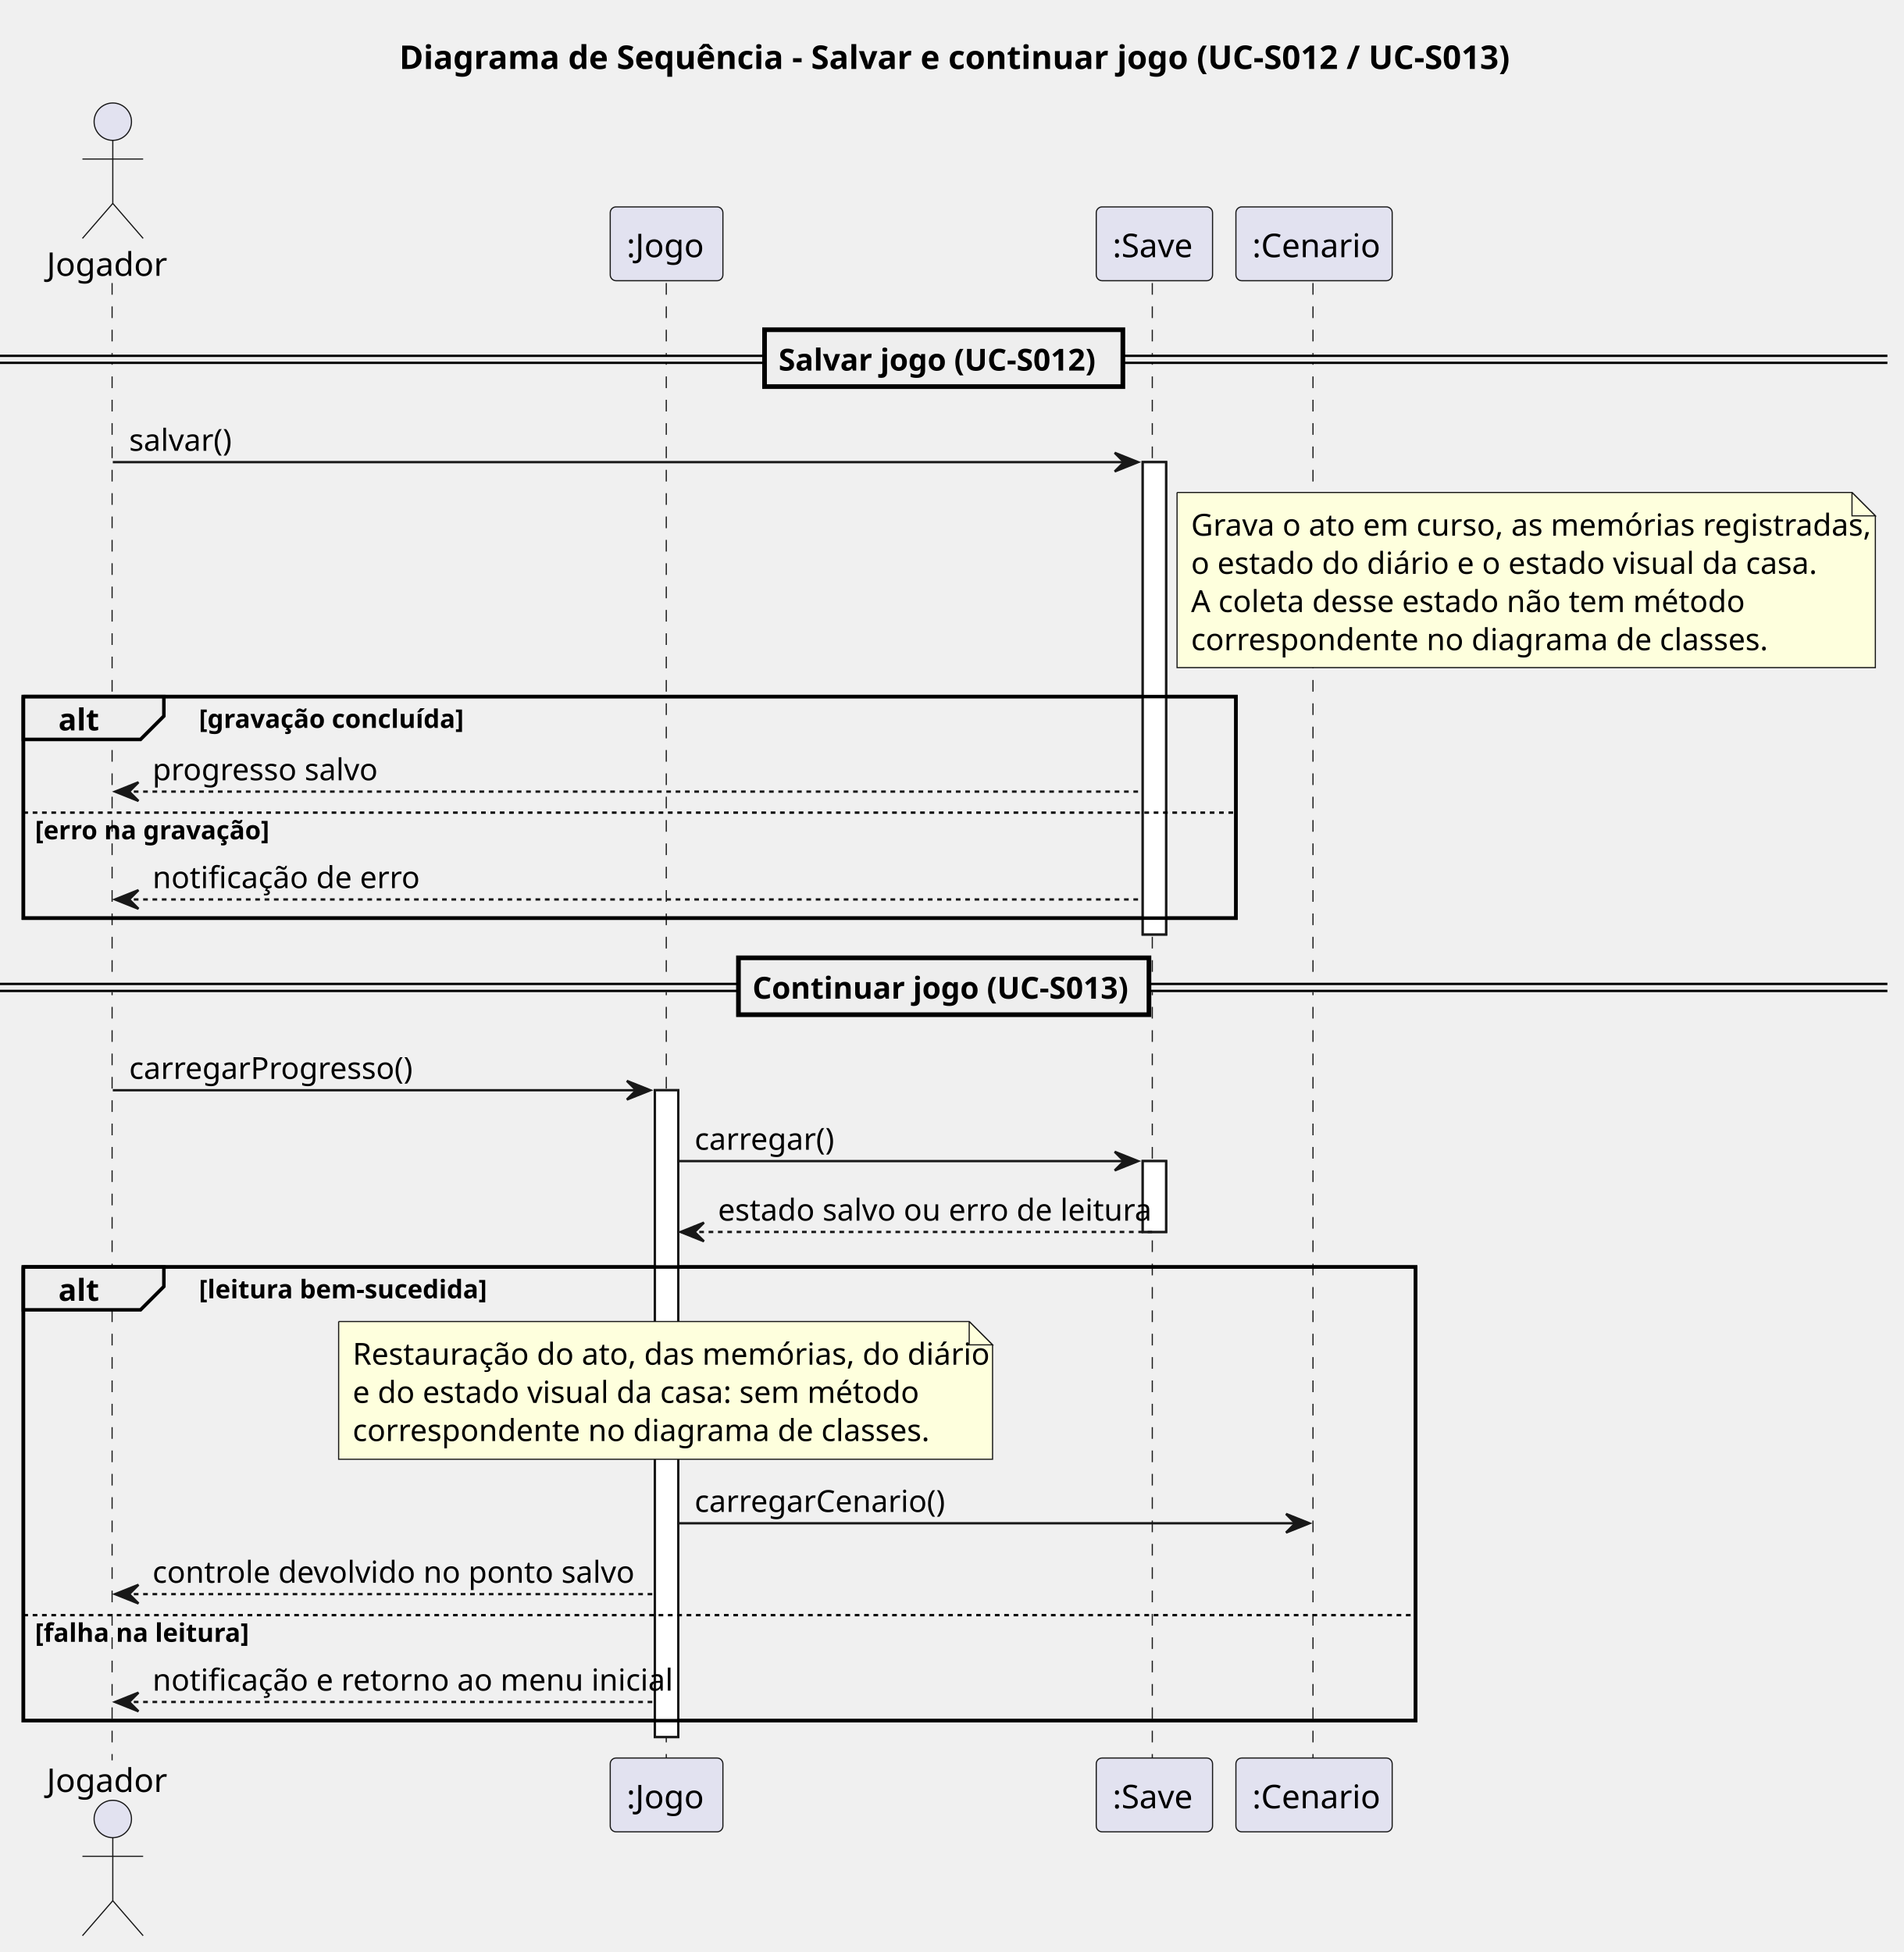
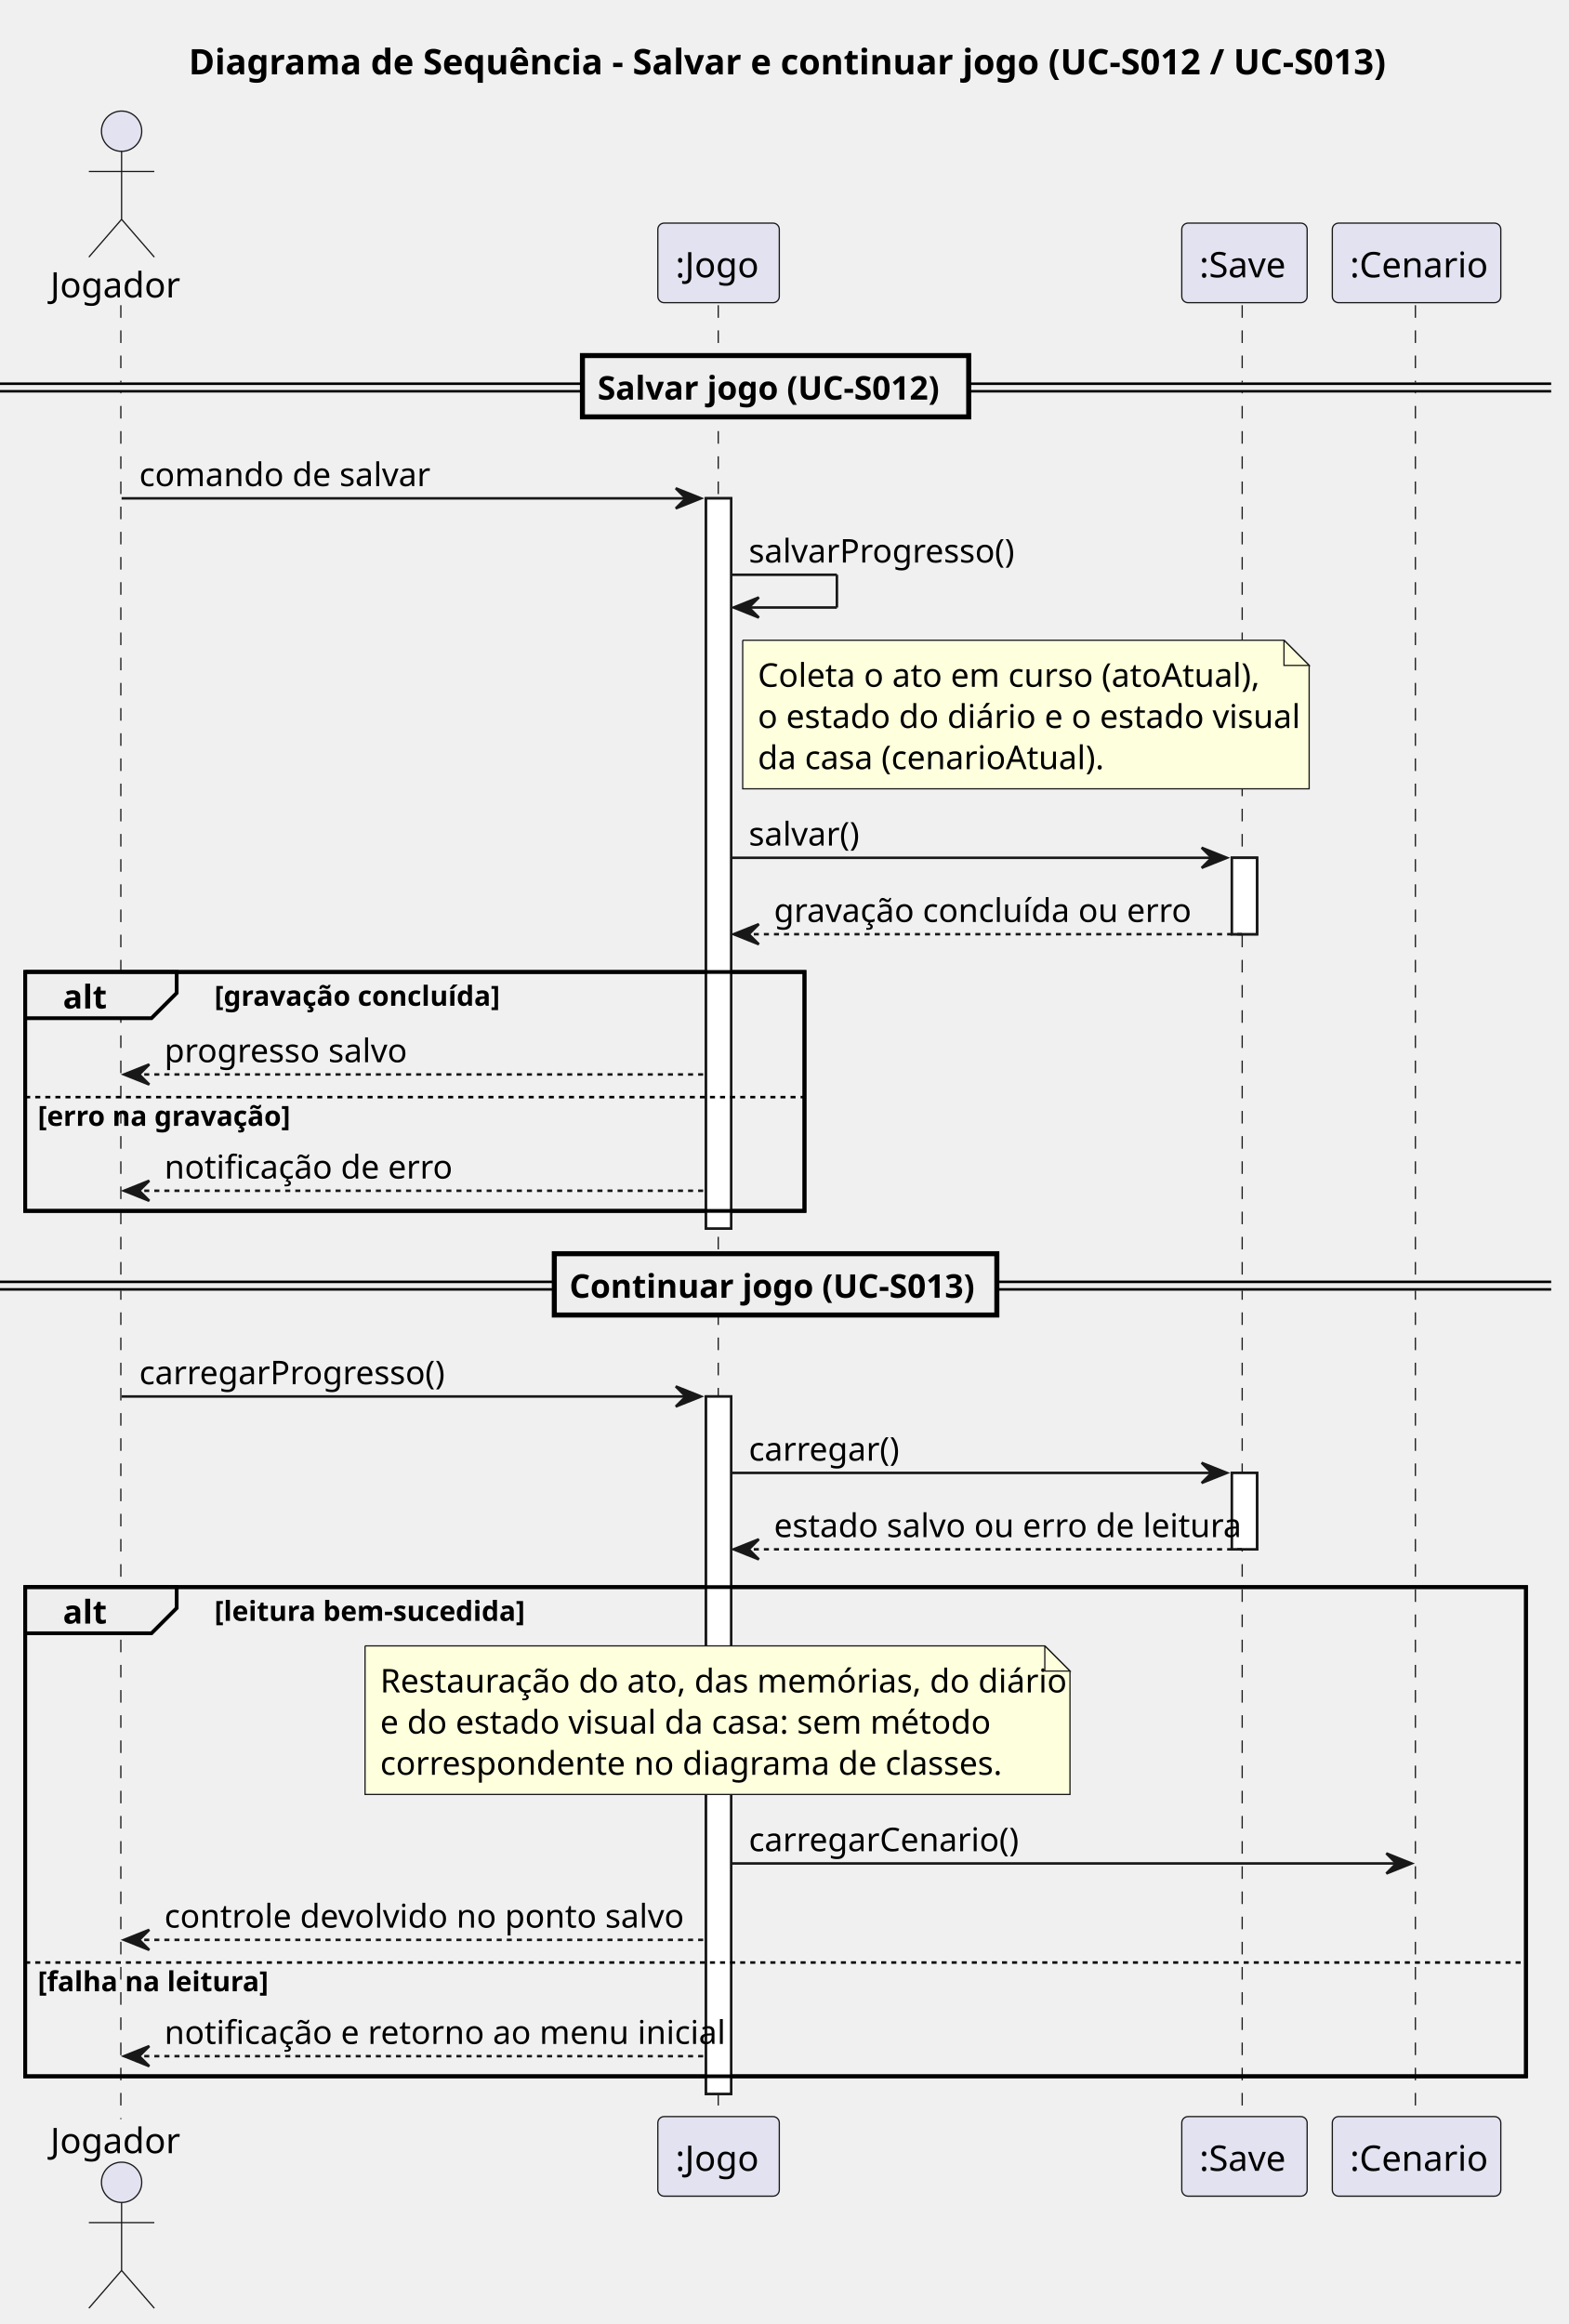
- <svg xmlns="http://www.w3.org/2000/svg" contentStyleType="text/css" data-diagram-type="SEQUENCE" height="836px" preserveAspectRatio="none" style="width:815px;height:836px;background:#FFFFFF;" version="1.1" viewBox="0 0 815 836" width="815px" zoomAndPan="magnify">
+ <svg xmlns="http://www.w3.org/2000/svg" contentStyleType="text/css" data-diagram-type="SEQUENCE" height="923px" preserveAspectRatio="none" style="width:623px;height:923px;background:#FFFFFF;" version="1.1" viewBox="0 0 623 923" width="623px" zoomAndPan="magnify">
  <defs />
  <g>
-     <text fill="#000000" font-family="sans-serif" font-size="14" font-weight="bold" lengthAdjust="spacing" textLength="465.247" x="170.957" y="29.533">Diagrama de Sequência - Salvar e continuar jogo (UC-S012 / UC-S013)</text>
+     <text fill="#000000" font-family="sans-serif" font-size="14" font-weight="bold" lengthAdjust="spacing" textLength="465.247" x="74.936" y="29.533">Diagrama de Sequência - Salvar e continuar jogo (UC-S012 / UC-S013)</text>
    <g>
-       <rect fill="#FFFFFF" height="277" style="stroke:#181818;stroke-width:1;" width="10" x="280.417" y="466.922" />
+       <rect fill="#FFFFFF" height="290" style="stroke:#181818;stroke-width:1;" width="10" x="280.417" y="197.922" />
    </g>
    <g>
-       <rect fill="#FFFFFF" height="202.297" style="stroke:#181818;stroke-width:1;" width="10" x="489.301" y="197.922" />
+       <rect fill="#FFFFFF" height="277" style="stroke:#181818;stroke-width:1;" width="10" x="280.417" y="554.625" />
    </g>
    <g>
-       <rect fill="#FFFFFF" height="30.352" style="stroke:#181818;stroke-width:1;" width="10" x="489.301" y="497.273" />
-     </g>
-     <rect fill="none" height="94.891" style="stroke:#000000;stroke-width:1.5;" width="519.201" x="10" y="298.328" />
-     <rect fill="none" height="194.297" style="stroke:#000000;stroke-width:1.5;" width="596.118" x="10" y="542.625" />
-     <g>
-       <rect fill="#000000" fill-opacity="0" height="632.703" width="8" x="44.296" y="121.219" />
-       <line style="stroke:#181818;stroke-width:0.5;stroke-dasharray:5.0,5.0;" x1="48" x2="48" y1="121.219" y2="753.922" />
+       <rect fill="#FFFFFF" height="30.352" style="stroke:#181818;stroke-width:1;" width="10" x="489.301" y="340.68" />
    </g>
    <g>
-       <rect fill="#000000" fill-opacity="0" height="632.703" width="8" x="281.417" y="121.219" />
-       <line style="stroke:#181818;stroke-width:0.5;stroke-dasharray:5.0,5.0;" x1="285.293" x2="285.293" y1="121.219" y2="753.922" />
+       <rect fill="#FFFFFF" height="30.352" style="stroke:#181818;stroke-width:1;" width="10" x="489.301" y="584.977" />
+     </g>
+     <rect fill="none" height="94.891" style="stroke:#000000;stroke-width:1.5;" width="309.541" x="10" y="386.031" />
+     <rect fill="none" height="194.297" style="stroke:#000000;stroke-width:1.5;" width="596.118" x="10" y="630.328" />
+     <g>
+       <rect fill="#000000" fill-opacity="0" height="720.406" width="8" x="44.296" y="121.219" />
+       <line style="stroke:#181818;stroke-width:0.5;stroke-dasharray:5.0,5.0;" x1="48" x2="48" y1="121.219" y2="841.625" />
    </g>
    <g>
-       <rect fill="#000000" fill-opacity="0" height="632.703" width="8" x="490.301" y="121.219" />
-       <line style="stroke:#181818;stroke-width:0.5;stroke-dasharray:5.0,5.0;" x1="493.401" x2="493.401" y1="121.219" y2="753.922" />
+       <rect fill="#000000" fill-opacity="0" height="720.406" width="8" x="281.417" y="121.219" />
+       <line style="stroke:#181818;stroke-width:0.5;stroke-dasharray:5.0,5.0;" x1="285.293" x2="285.293" y1="121.219" y2="841.625" />
    </g>
    <g>
-       <rect fill="#000000" fill-opacity="0" height="632.703" width="8" x="558.66" y="121.219" />
-       <line style="stroke:#181818;stroke-width:0.5;stroke-dasharray:5.0,5.0;" x1="562.201" x2="562.201" y1="121.219" y2="753.922" />
+       <rect fill="#000000" fill-opacity="0" height="720.406" width="8" x="490.301" y="121.219" />
+       <line style="stroke:#181818;stroke-width:0.5;stroke-dasharray:5.0,5.0;" x1="493.401" x2="493.401" y1="121.219" y2="841.625" />
+     </g>
+     <g>
+       <rect fill="#000000" fill-opacity="0" height="720.406" width="8" x="558.66" y="121.219" />
+       <line style="stroke:#181818;stroke-width:0.5;stroke-dasharray:5.0,5.0;" x1="562.201" x2="562.201" y1="121.219" y2="841.625" />
    </g>
    <g class="participant participant-head" data-participant="Jogador">
      <text fill="#000000" font-family="sans-serif" font-size="14" lengthAdjust="spacing" textLength="50.593" x="20" y="118.143">Jogador</text>
      <ellipse cx="48.296" cy="52.109" fill="#E2E2F0" rx="8" ry="8" style="stroke:#181818;stroke-width:0.5;" />
      <path d="M48.296,60.109 L48.296,87.109 M35.296,68.109 L61.296,68.109 M48.296,87.109 L35.296,102.109 M48.296,87.109 L61.296,102.109" fill="none" style="stroke:#181818;stroke-width:0.5;" />
    </g>
    <g class="participant participant-tail" data-participant="Jogador">
-       <text fill="#000000" font-family="sans-serif" font-size="14" lengthAdjust="spacing" textLength="50.593" x="20" y="767.455">Jogador</text>
-       <ellipse cx="48.296" cy="779.031" fill="#E2E2F0" rx="8" ry="8" style="stroke:#181818;stroke-width:0.5;" />
-       <path d="M48.296,787.031 L48.296,814.031 M35.296,795.031 L61.296,795.031 M48.296,814.031 L35.296,829.031 M48.296,814.031 L61.296,829.031" fill="none" style="stroke:#181818;stroke-width:0.5;" />
+       <text fill="#000000" font-family="sans-serif" font-size="14" lengthAdjust="spacing" textLength="50.593" x="20" y="855.158">Jogador</text>
+       <ellipse cx="48.296" cy="866.734" fill="#E2E2F0" rx="8" ry="8" style="stroke:#181818;stroke-width:0.5;" />
+       <path d="M48.296,874.734 L48.296,901.734 M35.296,882.734 L61.296,882.734 M48.296,901.734 L35.296,916.734 M48.296,901.734 L61.296,916.734" fill="none" style="stroke:#181818;stroke-width:0.5;" />
    </g>
    <g class="participant participant-head" data-participant="Jogo">
      <rect fill="#E2E2F0" height="31.609" rx="2.5" ry="2.5" style="stroke:#181818;stroke-width:0.5;" width="48.248" x="261.293" y="88.609" />
      <text fill="#000000" font-family="sans-serif" font-size="14" lengthAdjust="spacing" textLength="34.248" x="268.293" y="110.143">:Jogo</text>
    </g>
    <g class="participant participant-tail" data-participant="Jogo">
-       <rect fill="#E2E2F0" height="31.609" rx="2.5" ry="2.5" style="stroke:#181818;stroke-width:0.5;" width="48.248" x="261.293" y="752.922" />
-       <text fill="#000000" font-family="sans-serif" font-size="14" lengthAdjust="spacing" textLength="34.248" x="268.293" y="774.455">:Jogo</text>
+       <rect fill="#E2E2F0" height="31.609" rx="2.5" ry="2.5" style="stroke:#181818;stroke-width:0.5;" width="48.248" x="261.293" y="840.625" />
+       <text fill="#000000" font-family="sans-serif" font-size="14" lengthAdjust="spacing" textLength="34.248" x="268.293" y="862.158">:Jogo</text>
    </g>
    <g class="participant participant-head" data-participant="Save">
      <rect fill="#E2E2F0" height="31.609" rx="2.5" ry="2.5" style="stroke:#181818;stroke-width:0.5;" width="49.8" x="469.401" y="88.609" />
      <text fill="#000000" font-family="sans-serif" font-size="14" lengthAdjust="spacing" textLength="35.8" x="476.401" y="110.143">:Save</text>
    </g>
    <g class="participant participant-tail" data-participant="Save">
-       <rect fill="#E2E2F0" height="31.609" rx="2.5" ry="2.5" style="stroke:#181818;stroke-width:0.5;" width="49.8" x="469.401" y="752.922" />
-       <text fill="#000000" font-family="sans-serif" font-size="14" lengthAdjust="spacing" textLength="35.8" x="476.401" y="774.455">:Save</text>
+       <rect fill="#E2E2F0" height="31.609" rx="2.5" ry="2.5" style="stroke:#181818;stroke-width:0.5;" width="49.8" x="469.401" y="840.625" />
+       <text fill="#000000" font-family="sans-serif" font-size="14" lengthAdjust="spacing" textLength="35.8" x="476.401" y="862.158">:Save</text>
    </g>
    <g class="participant participant-head" data-participant="Cen">
      <rect fill="#E2E2F0" height="31.609" rx="2.5" ry="2.5" style="stroke:#181818;stroke-width:0.5;" width="66.917" x="529.201" y="88.609" />
      <text fill="#000000" font-family="sans-serif" font-size="14" lengthAdjust="spacing" textLength="52.917" x="536.201" y="110.143">:Cenario</text>
    </g>
    <g class="participant participant-tail" data-participant="Cen">
-       <rect fill="#E2E2F0" height="31.609" rx="2.5" ry="2.5" style="stroke:#181818;stroke-width:0.5;" width="66.917" x="529.201" y="752.922" />
-       <text fill="#000000" font-family="sans-serif" font-size="14" lengthAdjust="spacing" textLength="52.917" x="536.201" y="774.455">:Cenario</text>
+       <rect fill="#E2E2F0" height="31.609" rx="2.5" ry="2.5" style="stroke:#181818;stroke-width:0.5;" width="66.917" x="529.201" y="840.625" />
+       <text fill="#000000" font-family="sans-serif" font-size="14" lengthAdjust="spacing" textLength="52.917" x="536.201" y="862.158">:Cenario</text>
    </g>
    <g>
-       <rect fill="#FFFFFF" height="277" style="stroke:#181818;stroke-width:1;" width="10" x="280.417" y="466.922" />
+       <rect fill="#FFFFFF" height="290" style="stroke:#181818;stroke-width:1;" width="10" x="280.417" y="197.922" />
    </g>
    <g>
-       <rect fill="#FFFFFF" height="202.297" style="stroke:#181818;stroke-width:1;" width="10" x="489.301" y="197.922" />
+       <rect fill="#FFFFFF" height="277" style="stroke:#181818;stroke-width:1;" width="10" x="280.417" y="554.625" />
    </g>
    <g>
-       <rect fill="#FFFFFF" height="30.352" style="stroke:#181818;stroke-width:1;" width="10" x="489.301" y="497.273" />
+       <rect fill="#FFFFFF" height="30.352" style="stroke:#181818;stroke-width:1;" width="10" x="489.301" y="340.68" />
    </g>
-     <rect fill="#EEEEEE" height="3" style="stroke:#EEEEEE;stroke-width:1;" width="808.161" x="0" y="152.394" />
-     <line style="stroke:#000000;stroke-width:1;" x1="0" x2="808.161" y1="152.394" y2="152.394" />
-     <line style="stroke:#000000;stroke-width:1;" x1="0" x2="808.161" y1="155.394" y2="155.394" />
-     <rect fill="#EEEEEE" height="24.352" style="stroke:#000000;stroke-width:2;" width="153.426" x="327.367" y="141.219" />
-     <text fill="#000000" font-family="sans-serif" font-size="13" font-weight="bold" lengthAdjust="spacing" textLength="135.815" x="333.367" y="158.714">Salvar jogo (UC-S012)</text>
-     <g class="message" data-participant-1="Jogador" data-participant-2="Save">
-       <polygon fill="#181818" points="477.301,193.922,487.301,197.922,477.301,201.922,481.301,197.922" style="stroke:#181818;stroke-width:1;" />
-       <line style="stroke:#181818;stroke-width:1;" x1="48.296" x2="483.301" y1="197.922" y2="197.922" />
-       <text fill="#000000" font-family="sans-serif" font-size="13" lengthAdjust="spacing" textLength="43.335" x="55.296" y="193.065">salvar()</text>
+     <g>
+       <rect fill="#FFFFFF" height="30.352" style="stroke:#181818;stroke-width:1;" width="10" x="489.301" y="584.977" />
    </g>
-     <path d="M504,210.922 L504,285.922 L803,285.922 L803,220.922 L793,210.922 L504,210.922" fill="#FEFFDD" style="stroke:#181818;stroke-width:0.5;" />
-     <path d="M793,210.922 L793,220.922 L803,220.922 L793,210.922" fill="#FEFFDD" style="stroke:#181818;stroke-width:0.5;" />
-     <text fill="#000000" font-family="sans-serif" font-size="13" lengthAdjust="spacing" textLength="278.161" x="510" y="229.417">Grava o ato em curso, as memórias registradas,</text>
-     <text fill="#000000" font-family="sans-serif" font-size="13" lengthAdjust="spacing" textLength="257.283" x="510" y="245.769">o estado do diário e o estado visual da casa.</text>
-     <text fill="#000000" font-family="sans-serif" font-size="13" lengthAdjust="spacing" textLength="225.475" x="510" y="262.12">A coleta desse estado não tem método</text>
-     <text fill="#000000" font-family="sans-serif" font-size="13" lengthAdjust="spacing" textLength="234.863" x="510" y="278.472">correspondente no diagrama de classes.</text>
-     <path d="M10,298.328 L70.171,298.328 L70.171,306.68 L60.171,316.68 L10,316.68 L10,298.328" fill="#EEEEEE" style="stroke:#000000;stroke-width:1.5;" />
-     <rect fill="none" height="94.891" style="stroke:#000000;stroke-width:1.5;" width="519.201" x="10" y="298.328" />
-     <text fill="#000000" font-family="sans-serif" font-size="13" font-weight="bold" lengthAdjust="spacing" textLength="15.171" x="25" y="312.823">alt</text>
-     <text fill="#000000" font-family="sans-serif" font-size="11" font-weight="bold" lengthAdjust="spacing" textLength="110.032" x="85.171" y="311.747">[gravação concluída]</text>
-     <g class="message" data-participant-1="Save" data-participant-2="Jogador">
-       <polygon fill="#181818" points="59.296,335.031,49.296,339.031,59.296,343.031,55.296,339.031" style="stroke:#181818;stroke-width:1;" />
-       <line style="stroke:#181818;stroke-width:1;stroke-dasharray:2.0,2.0;" x1="53.296" x2="488.301" y1="339.031" y2="339.031" />
-       <text fill="#000000" font-family="sans-serif" font-size="13" lengthAdjust="spacing" textLength="91.768" x="65.296" y="334.175">progresso salvo</text>
+     <rect fill="#EEEEEE" height="3" style="stroke:#EEEEEE;stroke-width:1;" width="616.118" x="0" y="152.394" />
+     <line style="stroke:#000000;stroke-width:1;" x1="0" x2="616.118" y1="152.394" y2="152.394" />
+     <line style="stroke:#000000;stroke-width:1;" x1="0" x2="616.118" y1="155.394" y2="155.394" />
+     <rect fill="#EEEEEE" height="24.352" style="stroke:#000000;stroke-width:2;" width="153.426" x="231.346" y="141.219" />
+     <text fill="#000000" font-family="sans-serif" font-size="13" font-weight="bold" lengthAdjust="spacing" textLength="135.815" x="237.346" y="158.714">Salvar jogo (UC-S012)</text>
+     <g class="message" data-participant-1="Jogador" data-participant-2="Jogo">
+       <polygon fill="#181818" points="268.417,193.922,278.417,197.922,268.417,201.922,272.417,197.922" style="stroke:#181818;stroke-width:1;" />
+       <line style="stroke:#181818;stroke-width:1;" x1="48.296" x2="274.417" y1="197.922" y2="197.922" />
+       <text fill="#000000" font-family="sans-serif" font-size="13" lengthAdjust="spacing" textLength="109.84" x="55.296" y="193.065">comando de salvar</text>
    </g>
-     <line style="stroke:#000000;stroke-width:1;stroke-dasharray:2.0,2.0;" x1="10" x2="529.201" y1="348.031" y2="348.031" />
-     <text fill="#000000" font-family="sans-serif" font-size="11" font-weight="bold" lengthAdjust="spacing" textLength="95.981" x="15" y="359.45">[erro na gravação]</text>
-     <g class="message" data-participant-1="Save" data-participant-2="Jogador">
-       <polygon fill="#181818" points="59.296,381.219,49.296,385.219,59.296,389.219,55.296,385.219" style="stroke:#181818;stroke-width:1;" />
-       <line style="stroke:#181818;stroke-width:1;stroke-dasharray:2.0,2.0;" x1="53.296" x2="488.301" y1="385.219" y2="385.219" />
-       <text fill="#000000" font-family="sans-serif" font-size="13" lengthAdjust="spacing" textLength="106.952" x="65.296" y="380.362">notificação de erro</text>
+     <g class="message" data-participant-1="Jogo" data-participant-2="Jogo">
+       <line style="stroke:#181818;stroke-width:1;" x1="290.417" x2="332.417" y1="228.273" y2="228.273" />
+       <line style="stroke:#181818;stroke-width:1;" x1="332.417" x2="332.417" y1="228.273" y2="241.273" />
+       <line style="stroke:#181818;stroke-width:1;" x1="291.417" x2="332.417" y1="241.273" y2="241.273" />
+       <polygon fill="#181818" points="301.417,237.273,291.417,241.273,301.417,245.273,297.417,241.273" style="stroke:#181818;stroke-width:1;" />
+       <text fill="#000000" font-family="sans-serif" font-size="13" lengthAdjust="spacing" textLength="102.585" x="297.417" y="223.417">salvarProgresso()</text>
    </g>
-     <rect fill="#EEEEEE" height="3" style="stroke:#EEEEEE;stroke-width:1;" width="808.161" x="0" y="421.394" />
-     <line style="stroke:#000000;stroke-width:1;" x1="0" x2="808.161" y1="421.394" y2="421.394" />
-     <line style="stroke:#000000;stroke-width:1;" x1="0" x2="808.161" y1="424.394" y2="424.394" />
-     <rect fill="#EEEEEE" height="24.352" style="stroke:#000000;stroke-width:2;" width="175.776" x="316.192" y="410.219" />
-     <text fill="#000000" font-family="sans-serif" font-size="13" font-weight="bold" lengthAdjust="spacing" textLength="158.165" x="322.192" y="427.714">Continuar jogo (UC-S013)</text>
+     <path d="M295,254.273 L295,313.273 L520,313.273 L520,264.273 L510,254.273 L295,254.273" fill="#FEFFDD" style="stroke:#181818;stroke-width:0.5;" />
+     <path d="M510,254.273 L510,264.273 L520,264.273 L510,254.273" fill="#FEFFDD" style="stroke:#181818;stroke-width:0.5;" />
+     <text fill="#000000" font-family="sans-serif" font-size="13" lengthAdjust="spacing" textLength="190.76" x="301" y="272.769">Coleta o ato em curso (atoAtual),</text>
+     <text fill="#000000" font-family="sans-serif" font-size="13" lengthAdjust="spacing" textLength="204.528" x="301" y="289.12">o estado do diário e o estado visual</text>
+     <text fill="#000000" font-family="sans-serif" font-size="13" lengthAdjust="spacing" textLength="133.682" x="301" y="305.472">da casa (cenarioAtual).</text>
+     <g class="message" data-participant-1="Jogo" data-participant-2="Save">
+       <polygon fill="#181818" points="477.301,336.68,487.301,340.68,477.301,344.68,481.301,340.68" style="stroke:#181818;stroke-width:1;" />
+       <line style="stroke:#181818;stroke-width:1;" x1="290.417" x2="483.301" y1="340.68" y2="340.68" />
+       <text fill="#000000" font-family="sans-serif" font-size="13" lengthAdjust="spacing" textLength="43.335" x="297.417" y="335.823">salvar()</text>
+     </g>
+     <g class="message" data-participant-1="Save" data-participant-2="Jogo">
+       <polygon fill="#181818" points="301.417,367.031,291.417,371.031,301.417,375.031,297.417,371.031" style="stroke:#181818;stroke-width:1;" />
+       <line style="stroke:#181818;stroke-width:1;stroke-dasharray:2.0,2.0;" x1="295.417" x2="493.301" y1="371.031" y2="371.031" />
+       <text fill="#000000" font-family="sans-serif" font-size="13" lengthAdjust="spacing" textLength="157.542" x="307.417" y="366.175">gravação concluída ou erro</text>
+     </g>
+     <path d="M10,386.031 L70.171,386.031 L70.171,394.383 L60.171,404.383 L10,404.383 L10,386.031" fill="#EEEEEE" style="stroke:#000000;stroke-width:1.5;" />
+     <rect fill="none" height="94.891" style="stroke:#000000;stroke-width:1.5;" width="309.541" x="10" y="386.031" />
+     <text fill="#000000" font-family="sans-serif" font-size="13" font-weight="bold" lengthAdjust="spacing" textLength="15.171" x="25" y="400.526">alt</text>
+     <text fill="#000000" font-family="sans-serif" font-size="11" font-weight="bold" lengthAdjust="spacing" textLength="110.032" x="85.171" y="399.45">[gravação concluída]</text>
+     <g class="message" data-participant-1="Jogo" data-participant-2="Jogador">
+       <polygon fill="#181818" points="59.296,422.734,49.296,426.734,59.296,430.734,55.296,426.734" style="stroke:#181818;stroke-width:1;" />
+       <line style="stroke:#181818;stroke-width:1;stroke-dasharray:2.0,2.0;" x1="53.296" x2="279.417" y1="426.734" y2="426.734" />
+       <text fill="#000000" font-family="sans-serif" font-size="13" lengthAdjust="spacing" textLength="91.768" x="65.296" y="421.878">progresso salvo</text>
+     </g>
+     <line style="stroke:#000000;stroke-width:1;stroke-dasharray:2.0,2.0;" x1="10" x2="319.541" y1="435.734" y2="435.734" />
+     <text fill="#000000" font-family="sans-serif" font-size="11" font-weight="bold" lengthAdjust="spacing" textLength="95.981" x="15" y="447.153">[erro na gravação]</text>
+     <g class="message" data-participant-1="Jogo" data-participant-2="Jogador">
+       <polygon fill="#181818" points="59.296,468.922,49.296,472.922,59.296,476.922,55.296,472.922" style="stroke:#181818;stroke-width:1;" />
+       <line style="stroke:#181818;stroke-width:1;stroke-dasharray:2.0,2.0;" x1="53.296" x2="279.417" y1="472.922" y2="472.922" />
+       <text fill="#000000" font-family="sans-serif" font-size="13" lengthAdjust="spacing" textLength="106.952" x="65.296" y="468.065">notificação de erro</text>
+     </g>
+     <rect fill="#EEEEEE" height="3" style="stroke:#EEEEEE;stroke-width:1;" width="616.118" x="0" y="509.098" />
+     <line style="stroke:#000000;stroke-width:1;" x1="0" x2="616.118" y1="509.098" y2="509.098" />
+     <line style="stroke:#000000;stroke-width:1;" x1="0" x2="616.118" y1="512.098" y2="512.098" />
+     <rect fill="#EEEEEE" height="24.352" style="stroke:#000000;stroke-width:2;" width="175.776" x="220.171" y="497.922" />
+     <text fill="#000000" font-family="sans-serif" font-size="13" font-weight="bold" lengthAdjust="spacing" textLength="158.165" x="226.171" y="515.417">Continuar jogo (UC-S013)</text>
    <g class="message" data-participant-1="Jogador" data-participant-2="Jogo">
-       <polygon fill="#181818" points="268.417,462.922,278.417,466.922,268.417,470.922,272.417,466.922" style="stroke:#181818;stroke-width:1;" />
-       <line style="stroke:#181818;stroke-width:1;" x1="48.296" x2="274.417" y1="466.922" y2="466.922" />
-       <text fill="#000000" font-family="sans-serif" font-size="13" lengthAdjust="spacing" textLength="116.314" x="55.296" y="462.065">carregarProgresso()</text>
+       <polygon fill="#181818" points="268.417,550.625,278.417,554.625,268.417,558.625,272.417,554.625" style="stroke:#181818;stroke-width:1;" />
+       <line style="stroke:#181818;stroke-width:1;" x1="48.296" x2="274.417" y1="554.625" y2="554.625" />
+       <text fill="#000000" font-family="sans-serif" font-size="13" lengthAdjust="spacing" textLength="116.314" x="55.296" y="549.769">carregarProgresso()</text>
    </g>
    <g class="message" data-participant-1="Jogo" data-participant-2="Save">
-       <polygon fill="#181818" points="477.301,493.273,487.301,497.273,477.301,501.273,481.301,497.273" style="stroke:#181818;stroke-width:1;" />
-       <line style="stroke:#181818;stroke-width:1;" x1="290.417" x2="483.301" y1="497.273" y2="497.273" />
-       <text fill="#000000" font-family="sans-serif" font-size="13" lengthAdjust="spacing" textLength="57.065" x="297.417" y="492.417">carregar()</text>
+       <polygon fill="#181818" points="477.301,580.977,487.301,584.977,477.301,588.977,481.301,584.977" style="stroke:#181818;stroke-width:1;" />
+       <line style="stroke:#181818;stroke-width:1;" x1="290.417" x2="483.301" y1="584.977" y2="584.977" />
+       <text fill="#000000" font-family="sans-serif" font-size="13" lengthAdjust="spacing" textLength="57.065" x="297.417" y="580.12">carregar()</text>
    </g>
    <g class="message" data-participant-1="Save" data-participant-2="Jogo">
-       <polygon fill="#181818" points="301.417,523.625,291.417,527.625,301.417,531.625,297.417,527.625" style="stroke:#181818;stroke-width:1;" />
-       <line style="stroke:#181818;stroke-width:1;stroke-dasharray:2.0,2.0;" x1="295.417" x2="493.301" y1="527.625" y2="527.625" />
-       <text fill="#000000" font-family="sans-serif" font-size="13" lengthAdjust="spacing" textLength="174.884" x="307.417" y="522.769">estado salvo ou erro de leitura</text>
+       <polygon fill="#181818" points="301.417,611.328,291.417,615.328,301.417,619.328,297.417,615.328" style="stroke:#181818;stroke-width:1;" />
+       <line style="stroke:#181818;stroke-width:1;stroke-dasharray:2.0,2.0;" x1="295.417" x2="493.301" y1="615.328" y2="615.328" />
+       <text fill="#000000" font-family="sans-serif" font-size="13" lengthAdjust="spacing" textLength="174.884" x="307.417" y="610.472">estado salvo ou erro de leitura</text>
    </g>
-     <path d="M10,542.625 L70.171,542.625 L70.171,550.977 L60.171,560.977 L10,560.977 L10,542.625" fill="#EEEEEE" style="stroke:#000000;stroke-width:1.5;" />
-     <rect fill="none" height="194.297" style="stroke:#000000;stroke-width:1.5;" width="596.118" x="10" y="542.625" />
-     <text fill="#000000" font-family="sans-serif" font-size="13" font-weight="bold" lengthAdjust="spacing" textLength="15.171" x="25" y="557.12">alt</text>
-     <text fill="#000000" font-family="sans-serif" font-size="11" font-weight="bold" lengthAdjust="spacing" textLength="117.358" x="85.171" y="556.044">[leitura bem-sucedida]</text>
-     <path d="M145,565.977 L145,624.977 L425,624.977 L425,575.977 L415,565.977 L145,565.977" fill="#FEFFDD" style="stroke:#181818;stroke-width:0.5;" />
-     <path d="M415,565.977 L415,575.977 L425,575.977 L415,565.977" fill="#FEFFDD" style="stroke:#181818;stroke-width:0.5;" />
-     <text fill="#000000" font-family="sans-serif" font-size="13" lengthAdjust="spacing" textLength="259.416" x="151" y="584.472">Restauração do ato, das memórias, do diário</text>
-     <text fill="#000000" font-family="sans-serif" font-size="13" lengthAdjust="spacing" textLength="232.692" x="151" y="600.823">e do estado visual da casa: sem método</text>
-     <text fill="#000000" font-family="sans-serif" font-size="13" lengthAdjust="spacing" textLength="234.863" x="151" y="617.175">correspondente no diagrama de classes.</text>
+     <path d="M10,630.328 L70.171,630.328 L70.171,638.68 L60.171,648.68 L10,648.68 L10,630.328" fill="#EEEEEE" style="stroke:#000000;stroke-width:1.5;" />
+     <rect fill="none" height="194.297" style="stroke:#000000;stroke-width:1.5;" width="596.118" x="10" y="630.328" />
+     <text fill="#000000" font-family="sans-serif" font-size="13" font-weight="bold" lengthAdjust="spacing" textLength="15.171" x="25" y="644.823">alt</text>
+     <text fill="#000000" font-family="sans-serif" font-size="11" font-weight="bold" lengthAdjust="spacing" textLength="117.358" x="85.171" y="643.747">[leitura bem-sucedida]</text>
+     <path d="M145,653.68 L145,712.68 L425,712.68 L425,663.68 L415,653.68 L145,653.68" fill="#FEFFDD" style="stroke:#181818;stroke-width:0.5;" />
+     <path d="M415,653.68 L415,663.68 L425,663.68 L415,653.68" fill="#FEFFDD" style="stroke:#181818;stroke-width:0.5;" />
+     <text fill="#000000" font-family="sans-serif" font-size="13" lengthAdjust="spacing" textLength="259.416" x="151" y="672.175">Restauração do ato, das memórias, do diário</text>
+     <text fill="#000000" font-family="sans-serif" font-size="13" lengthAdjust="spacing" textLength="232.692" x="151" y="688.526">e do estado visual da casa: sem método</text>
+     <text fill="#000000" font-family="sans-serif" font-size="13" lengthAdjust="spacing" textLength="234.863" x="151" y="704.878">correspondente no diagrama de classes.</text>
    <g class="message" data-participant-1="Jogo" data-participant-2="Cen">
-       <polygon fill="#181818" points="550.66,648.383,560.66,652.383,550.66,656.383,554.66,652.383" style="stroke:#181818;stroke-width:1;" />
-       <line style="stroke:#181818;stroke-width:1;" x1="290.417" x2="556.66" y1="652.383" y2="652.383" />
-       <text fill="#000000" font-family="sans-serif" font-size="13" lengthAdjust="spacing" textLength="102.591" x="297.417" y="647.526">carregarCenario()</text>
+       <polygon fill="#181818" points="550.66,736.086,560.66,740.086,550.66,744.086,554.66,740.086" style="stroke:#181818;stroke-width:1;" />
+       <line style="stroke:#181818;stroke-width:1;" x1="290.417" x2="556.66" y1="740.086" y2="740.086" />
+       <text fill="#000000" font-family="sans-serif" font-size="13" lengthAdjust="spacing" textLength="102.591" x="297.417" y="735.23">carregarCenario()</text>
    </g>
    <g class="message" data-participant-1="Jogo" data-participant-2="Jogador">
-       <polygon fill="#181818" points="59.296,678.734,49.296,682.734,59.296,686.734,55.296,682.734" style="stroke:#181818;stroke-width:1;" />
-       <line style="stroke:#181818;stroke-width:1;stroke-dasharray:2.0,2.0;" x1="53.296" x2="279.417" y1="682.734" y2="682.734" />
-       <text fill="#000000" font-family="sans-serif" font-size="13" lengthAdjust="spacing" textLength="192.962" x="65.296" y="677.878">controle devolvido no ponto salvo</text>
+       <polygon fill="#181818" points="59.296,766.438,49.296,770.438,59.296,774.438,55.296,770.438" style="stroke:#181818;stroke-width:1;" />
+       <line style="stroke:#181818;stroke-width:1;stroke-dasharray:2.0,2.0;" x1="53.296" x2="279.417" y1="770.438" y2="770.438" />
+       <text fill="#000000" font-family="sans-serif" font-size="13" lengthAdjust="spacing" textLength="192.962" x="65.296" y="765.581">controle devolvido no ponto salvo</text>
    </g>
-     <line style="stroke:#000000;stroke-width:1;stroke-dasharray:2.0,2.0;" x1="10" x2="606.118" y1="691.734" y2="691.734" />
-     <text fill="#000000" font-family="sans-serif" font-size="11" font-weight="bold" lengthAdjust="spacing" textLength="84.96" x="15" y="703.153">[falha na leitura]</text>
+     <line style="stroke:#000000;stroke-width:1;stroke-dasharray:2.0,2.0;" x1="10" x2="606.118" y1="779.438" y2="779.438" />
+     <text fill="#000000" font-family="sans-serif" font-size="11" font-weight="bold" lengthAdjust="spacing" textLength="84.96" x="15" y="790.856">[falha na leitura]</text>
    <g class="message" data-participant-1="Jogo" data-participant-2="Jogador">
-       <polygon fill="#181818" points="59.296,724.922,49.296,728.922,59.296,732.922,55.296,728.922" style="stroke:#181818;stroke-width:1;" />
-       <line style="stroke:#181818;stroke-width:1;stroke-dasharray:2.0,2.0;" x1="53.296" x2="279.417" y1="728.922" y2="728.922" />
-       <text fill="#000000" font-family="sans-serif" font-size="13" lengthAdjust="spacing" textLength="208.121" x="65.296" y="724.065">notificação e retorno ao menu inicial</text>
+       <polygon fill="#181818" points="59.296,812.625,49.296,816.625,59.296,820.625,55.296,816.625" style="stroke:#181818;stroke-width:1;" />
+       <line style="stroke:#181818;stroke-width:1;stroke-dasharray:2.0,2.0;" x1="53.296" x2="279.417" y1="816.625" y2="816.625" />
+       <text fill="#000000" font-family="sans-serif" font-size="13" lengthAdjust="spacing" textLength="208.121" x="65.296" y="811.769">notificação e retorno ao menu inicial</text>
    </g>
  </g>
</svg>
